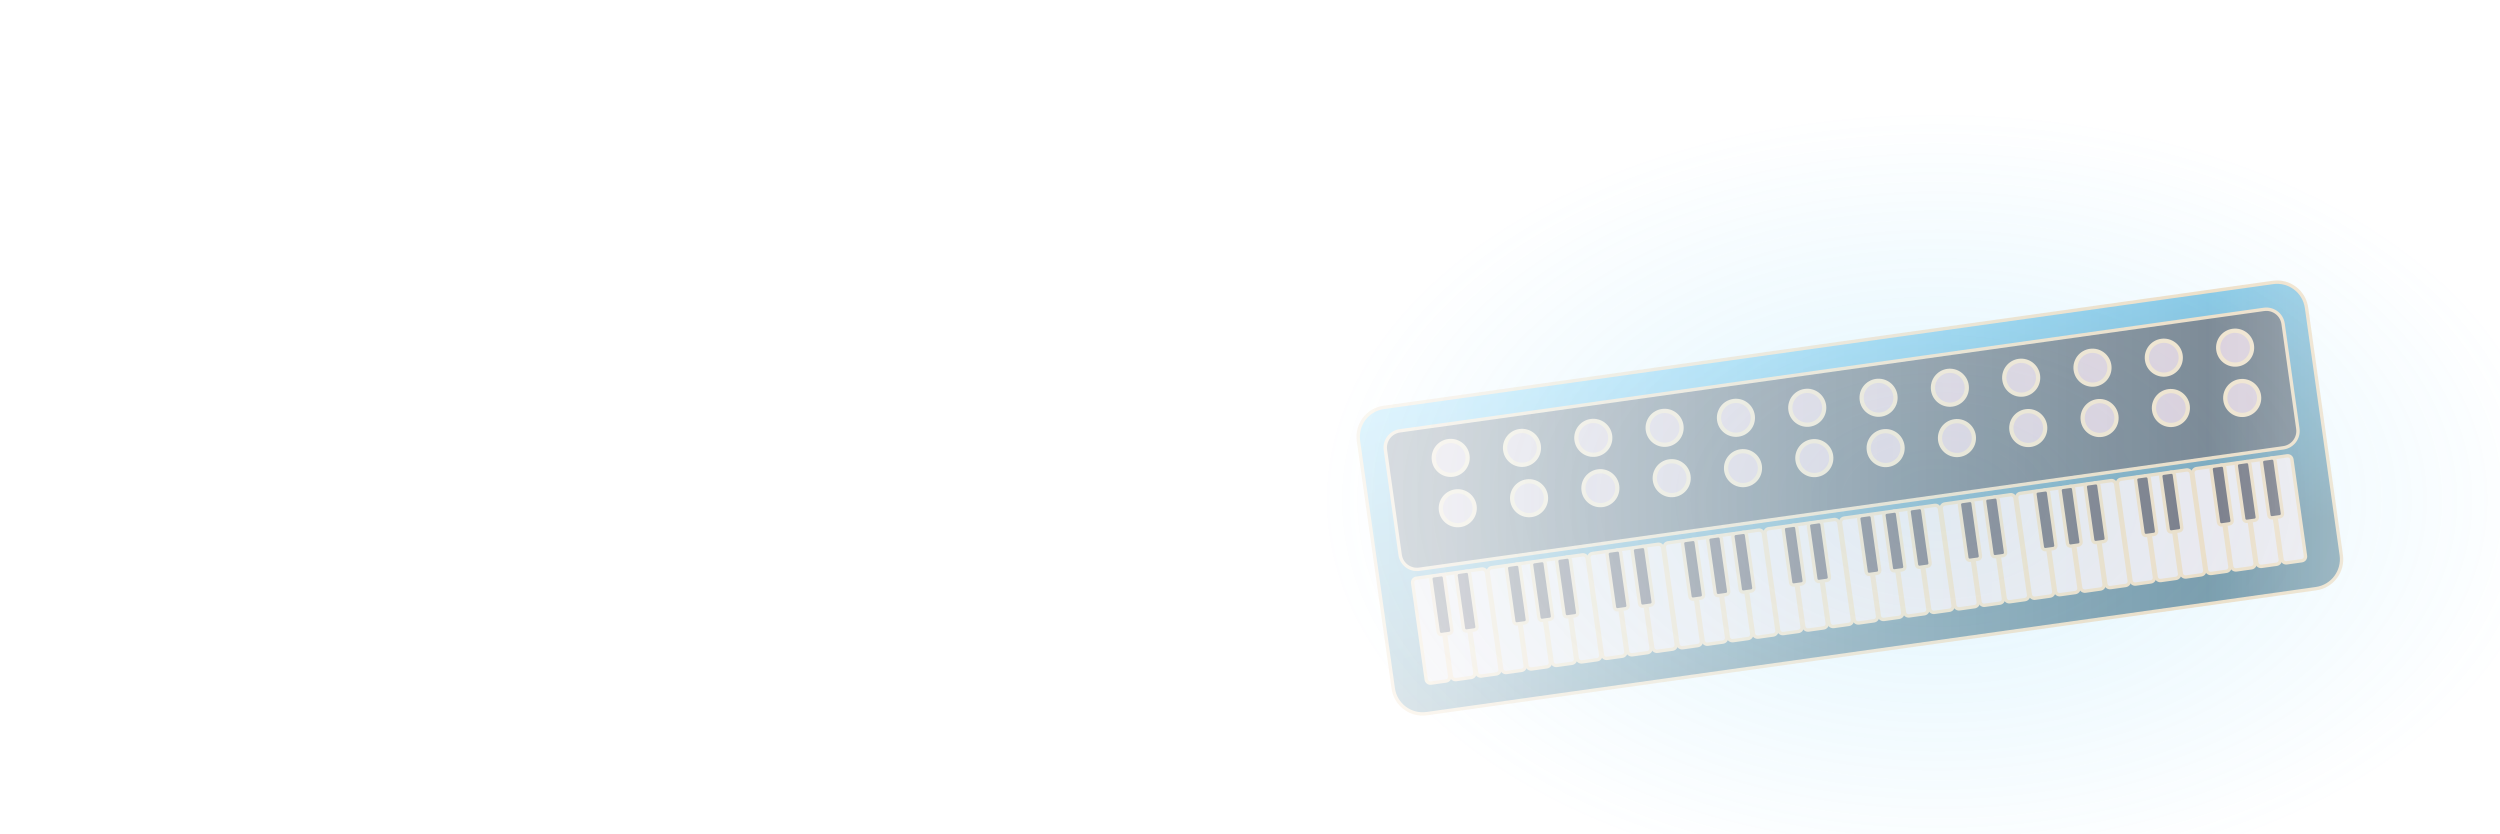
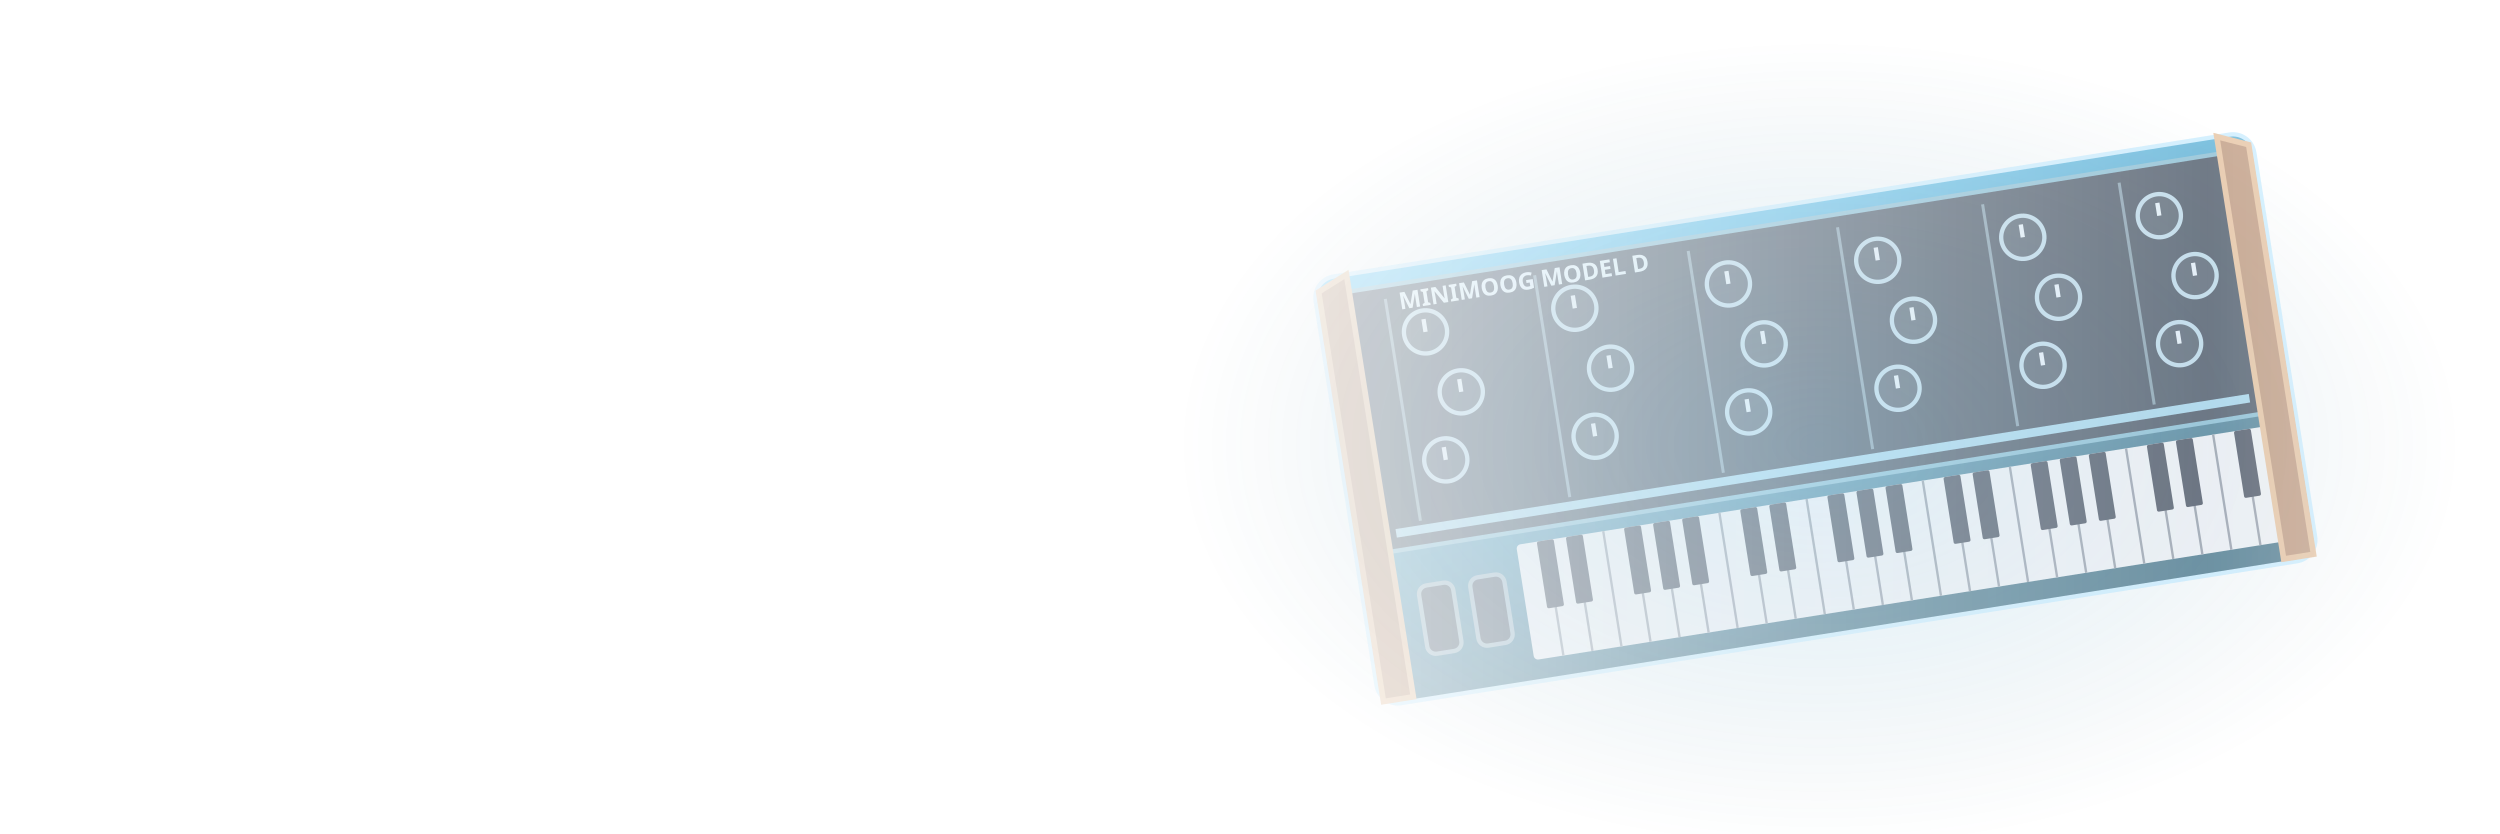
<svg xmlns="http://www.w3.org/2000/svg" viewBox="0 0 360 120">
  <defs>
-     <linearGradient id="metal" x2=".34" y2="1" gradientUnits="objectBoundingBox">
+     <linearGradient id="wood" x1="0%" y1="0%" x2="38%" y2="100%">
      <stop stop-color="#38bdf8" />
      <stop offset="1" stop-color="#18516b" />
    </linearGradient>
+     <radialGradient id="halo">
+       <stop stop-color="#38bdf8" stop-opacity=".18" />
+       <stop offset="1" stop-color="#18516b" stop-opacity="0" />
+     </radialGradient>
    <linearGradient id="fade">
-       <stop offset=".32" stop-color="white" stop-opacity="0" />
-       <stop offset=".58" stop-color="white" stop-opacity=".18" />
-       <stop offset=".88" stop-color="white" stop-opacity=".54" />
-       <stop offset="1" stop-color="white" stop-opacity=".22" />
+       <stop offset=".33" stop-color="white" stop-opacity="0" />
+       <stop offset=".61" stop-color="white" stop-opacity=".27" />
+       <stop offset=".88" stop-color="white" stop-opacity=".61" />
+       <stop offset="1" stop-color="white" stop-opacity=".42" />
    </linearGradient>
-     <radialGradient id="halo">
-       <stop stop-color="#38bdf8" stop-opacity=".16" />
-       <stop offset="1" stop-color="#38bdf8" stop-opacity="0" />
-     </radialGradient>
-     <mask id="reveal" maskUnits="userSpaceOnUse" x="0" y="0" width="360" height="120">
+     <mask id="reveal" maskUnits="userSpaceOnUse">
      <rect width="360" height="120" fill="url(#fade)" />
    </mask>
  </defs>
-   <ellipse cx="279" cy="72" rx="89" ry="56" fill="url(#halo)" />
+   <ellipse cx="262" cy="64" rx="92" ry="58" fill="url(#halo)" stroke="none" />
  <g mask="url(#reveal)">
-     <g transform="translate(266 69) scale(.61)">
-       <g transform="rotate(-8)">
-         <rect x="-113" y="-32" width="226" height="73" rx="7" fill="url(#metal)" stroke="#e7c99d" stroke-width=".8" />
-         <rect x="-107" y="-26" width="214" height="33" rx="4" fill="#1a2d40" stroke="#e7c99d" stroke-width=".8" />
-         <rect x="-105" y="9" width="5.6" height="25" rx="1" fill="#e4dce3" stroke="#e7c99d" stroke-width=".8" />
-         <rect x="-99" y="9" width="5.6" height="25" rx="1" fill="#e4dce3" stroke="#e7c99d" stroke-width=".8" />
-         <rect x="-93" y="9" width="5.6" height="25" rx="1" fill="#e4dce3" stroke="#e7c99d" stroke-width=".8" />
-         <rect x="-87" y="9" width="5.6" height="25" rx="1" fill="#e4dce3" stroke="#e7c99d" stroke-width=".8" />
-         <rect x="-81" y="9" width="5.6" height="25" rx="1" fill="#e4dce3" stroke="#e7c99d" stroke-width=".8" />
-         <rect x="-75" y="9" width="5.6" height="25" rx="1" fill="#e4dce3" stroke="#e7c99d" stroke-width=".8" />
-         <rect x="-69" y="9" width="5.6" height="25" rx="1" fill="#e4dce3" stroke="#e7c99d" stroke-width=".8" />
-         <rect x="-63" y="9" width="5.6" height="25" rx="1" fill="#e4dce3" stroke="#e7c99d" stroke-width=".8" />
-         <rect x="-57" y="9" width="5.6" height="25" rx="1" fill="#e4dce3" stroke="#e7c99d" stroke-width=".8" />
-         <rect x="-51" y="9" width="5.6" height="25" rx="1" fill="#e4dce3" stroke="#e7c99d" stroke-width=".8" />
-         <rect x="-45" y="9" width="5.6" height="25" rx="1" fill="#e4dce3" stroke="#e7c99d" stroke-width=".8" />
-         <rect x="-39" y="9" width="5.6" height="25" rx="1" fill="#e4dce3" stroke="#e7c99d" stroke-width=".8" />
-         <rect x="-33" y="9" width="5.6" height="25" rx="1" fill="#e4dce3" stroke="#e7c99d" stroke-width=".8" />
-         <rect x="-27" y="9" width="5.6" height="25" rx="1" fill="#e4dce3" stroke="#e7c99d" stroke-width=".8" />
-         <rect x="-21" y="9" width="5.6" height="25" rx="1" fill="#e4dce3" stroke="#e7c99d" stroke-width=".8" />
-         <rect x="-15" y="9" width="5.6" height="25" rx="1" fill="#e4dce3" stroke="#e7c99d" stroke-width=".8" />
-         <rect x="-9" y="9" width="5.6" height="25" rx="1" fill="#e4dce3" stroke="#e7c99d" stroke-width=".8" />
-         <rect x="-3" y="9" width="5.6" height="25" rx="1" fill="#e4dce3" stroke="#e7c99d" stroke-width=".8" />
-         <rect x="3" y="9" width="5.6" height="25" rx="1" fill="#e4dce3" stroke="#e7c99d" stroke-width=".8" />
-         <rect x="9" y="9" width="5.6" height="25" rx="1" fill="#e4dce3" stroke="#e7c99d" stroke-width=".8" />
-         <rect x="15" y="9" width="5.6" height="25" rx="1" fill="#e4dce3" stroke="#e7c99d" stroke-width=".8" />
-         <rect x="21" y="9" width="5.6" height="25" rx="1" fill="#e4dce3" stroke="#e7c99d" stroke-width=".8" />
-         <rect x="27" y="9" width="5.6" height="25" rx="1" fill="#e4dce3" stroke="#e7c99d" stroke-width=".8" />
-         <rect x="33" y="9" width="5.6" height="25" rx="1" fill="#e4dce3" stroke="#e7c99d" stroke-width=".8" />
-         <rect x="39" y="9" width="5.6" height="25" rx="1" fill="#e4dce3" stroke="#e7c99d" stroke-width=".8" />
-         <rect x="45" y="9" width="5.6" height="25" rx="1" fill="#e4dce3" stroke="#e7c99d" stroke-width=".8" />
-         <rect x="51" y="9" width="5.6" height="25" rx="1" fill="#e4dce3" stroke="#e7c99d" stroke-width=".8" />
-         <rect x="57" y="9" width="5.6" height="25" rx="1" fill="#e4dce3" stroke="#e7c99d" stroke-width=".8" />
-         <rect x="63" y="9" width="5.6" height="25" rx="1" fill="#e4dce3" stroke="#e7c99d" stroke-width=".8" />
-         <rect x="69" y="9" width="5.6" height="25" rx="1" fill="#e4dce3" stroke="#e7c99d" stroke-width=".8" />
-         <rect x="75" y="9" width="5.6" height="25" rx="1" fill="#e4dce3" stroke="#e7c99d" stroke-width=".8" />
-         <rect x="81" y="9" width="5.6" height="25" rx="1" fill="#e4dce3" stroke="#e7c99d" stroke-width=".8" />
-         <rect x="87" y="9" width="5.6" height="25" rx="1" fill="#e4dce3" stroke="#e7c99d" stroke-width=".8" />
-         <rect x="93" y="9" width="5.6" height="25" rx="1" fill="#e4dce3" stroke="#e7c99d" stroke-width=".8" />
-         <rect x="99" y="9" width="5.6" height="25" rx="1" fill="#e4dce3" stroke="#e7c99d" stroke-width=".8" />
-         <rect x="-100.62" y="9" width="3.24" height="14" rx="0.7" fill="#191729" stroke="#e7c99d" stroke-width=".8" />
-         <rect x="-94.62" y="9" width="3.24" height="14" rx="0.7" fill="#191729" stroke="#e7c99d" stroke-width=".8" />
-         <rect x="-82.62" y="9" width="3.24" height="14" rx="0.7" fill="#191729" stroke="#e7c99d" stroke-width=".8" />
-         <rect x="-76.62" y="9" width="3.24" height="14" rx="0.7" fill="#191729" stroke="#e7c99d" stroke-width=".8" />
-         <rect x="-70.62" y="9" width="3.24" height="14" rx="0.7" fill="#191729" stroke="#e7c99d" stroke-width=".8" />
-         <rect x="-58.62" y="9" width="3.24" height="14" rx="0.7" fill="#191729" stroke="#e7c99d" stroke-width=".8" />
-         <rect x="-52.62" y="9" width="3.24" height="14" rx="0.7" fill="#191729" stroke="#e7c99d" stroke-width=".8" />
-         <rect x="-40.62" y="9" width="3.24" height="14" rx="0.7" fill="#191729" stroke="#e7c99d" stroke-width=".8" />
-         <rect x="-34.62" y="9" width="3.24" height="14" rx="0.7" fill="#191729" stroke="#e7c99d" stroke-width=".8" />
-         <rect x="-28.62" y="9" width="3.24" height="14" rx="0.7" fill="#191729" stroke="#e7c99d" stroke-width=".8" />
-         <rect x="-16.62" y="9" width="3.24" height="14" rx="0.7" fill="#191729" stroke="#e7c99d" stroke-width=".8" />
-         <rect x="-10.62" y="9" width="3.24" height="14" rx="0.7" fill="#191729" stroke="#e7c99d" stroke-width=".8" />
-         <rect x="1.38" y="9" width="3.24" height="14" rx="0.7" fill="#191729" stroke="#e7c99d" stroke-width=".8" />
-         <rect x="7.38" y="9" width="3.24" height="14" rx="0.7" fill="#191729" stroke="#e7c99d" stroke-width=".8" />
-         <rect x="13.38" y="9" width="3.24" height="14" rx="0.7" fill="#191729" stroke="#e7c99d" stroke-width=".8" />
-         <rect x="25.38" y="9" width="3.24" height="14" rx="0.7" fill="#191729" stroke="#e7c99d" stroke-width=".8" />
-         <rect x="31.38" y="9" width="3.24" height="14" rx="0.7" fill="#191729" stroke="#e7c99d" stroke-width=".8" />
-         <rect x="43.38" y="9" width="3.24" height="14" rx="0.7" fill="#191729" stroke="#e7c99d" stroke-width=".8" />
-         <rect x="49.38" y="9" width="3.24" height="14" rx="0.7" fill="#191729" stroke="#e7c99d" stroke-width=".8" />
-         <rect x="55.38" y="9" width="3.24" height="14" rx="0.7" fill="#191729" stroke="#e7c99d" stroke-width=".8" />
-         <rect x="67.38" y="9" width="3.24" height="14" rx="0.7" fill="#191729" stroke="#e7c99d" stroke-width=".8" />
-         <rect x="73.38" y="9" width="3.24" height="14" rx="0.7" fill="#191729" stroke="#e7c99d" stroke-width=".8" />
-         <rect x="85.38" y="9" width="3.24" height="14" rx="0.7" fill="#191729" stroke="#e7c99d" stroke-width=".8" />
-         <rect x="91.38" y="9" width="3.24" height="14" rx="0.7" fill="#191729" stroke="#e7c99d" stroke-width=".8" />
-         <rect x="97.38" y="9" width="3.24" height="14" rx="0.7" fill="#191729" stroke="#e7c99d" stroke-width=".8" />
-         <ellipse cx="-92" cy="-18" rx="4" ry="4" fill="#c7afc1" stroke="#edd2a9" stroke-width="1" />
-         <ellipse cx="-92" cy="-6" rx="4" ry="4" fill="#c7afc1" stroke="#edd2a9" stroke-width="1" />
-         <ellipse cx="-75" cy="-18" rx="4" ry="4" fill="#c7afc1" stroke="#edd2a9" stroke-width="1" />
-         <ellipse cx="-75" cy="-6" rx="4" ry="4" fill="#c7afc1" stroke="#edd2a9" stroke-width="1" />
-         <ellipse cx="-58" cy="-18" rx="4" ry="4" fill="#c7afc1" stroke="#edd2a9" stroke-width="1" />
-         <ellipse cx="-58" cy="-6" rx="4" ry="4" fill="#c7afc1" stroke="#edd2a9" stroke-width="1" />
-         <ellipse cx="-41" cy="-18" rx="4" ry="4" fill="#c7afc1" stroke="#edd2a9" stroke-width="1" />
-         <ellipse cx="-41" cy="-6" rx="4" ry="4" fill="#c7afc1" stroke="#edd2a9" stroke-width="1" />
-         <ellipse cx="-24" cy="-18" rx="4" ry="4" fill="#c7afc1" stroke="#edd2a9" stroke-width="1" />
-         <ellipse cx="-24" cy="-6" rx="4" ry="4" fill="#c7afc1" stroke="#edd2a9" stroke-width="1" />
-         <ellipse cx="-7" cy="-18" rx="4" ry="4" fill="#c7afc1" stroke="#edd2a9" stroke-width="1" />
-         <ellipse cx="-7" cy="-6" rx="4" ry="4" fill="#c7afc1" stroke="#edd2a9" stroke-width="1" />
-         <ellipse cx="10" cy="-18" rx="4" ry="4" fill="#c7afc1" stroke="#edd2a9" stroke-width="1" />
-         <ellipse cx="10" cy="-6" rx="4" ry="4" fill="#c7afc1" stroke="#edd2a9" stroke-width="1" />
-         <ellipse cx="27" cy="-18" rx="4" ry="4" fill="#c7afc1" stroke="#edd2a9" stroke-width="1" />
-         <ellipse cx="27" cy="-6" rx="4" ry="4" fill="#c7afc1" stroke="#edd2a9" stroke-width="1" />
-         <ellipse cx="44" cy="-18" rx="4" ry="4" fill="#c7afc1" stroke="#edd2a9" stroke-width="1" />
-         <ellipse cx="44" cy="-6" rx="4" ry="4" fill="#c7afc1" stroke="#edd2a9" stroke-width="1" />
-         <ellipse cx="61" cy="-18" rx="4" ry="4" fill="#c7afc1" stroke="#edd2a9" stroke-width="1" />
-         <ellipse cx="61" cy="-6" rx="4" ry="4" fill="#c7afc1" stroke="#edd2a9" stroke-width="1" />
-         <ellipse cx="78" cy="-18" rx="4" ry="4" fill="#c7afc1" stroke="#edd2a9" stroke-width="1" />
-         <ellipse cx="78" cy="-6" rx="4" ry="4" fill="#c7afc1" stroke="#edd2a9" stroke-width="1" />
-         <ellipse cx="95" cy="-18" rx="4" ry="4" fill="#c7afc1" stroke="#edd2a9" stroke-width="1" />
-         <ellipse cx="95" cy="-6" rx="4" ry="4" fill="#c7afc1" stroke="#edd2a9" stroke-width="1" />
-       </g>
+     <g transform="translate(262 64) rotate(-9) scale(0.622)">
+       <rect x="-110" y="-56" width="220" height="100" rx="5" fill="url(#wood)" stroke="#bae6fd" />
+       <rect x="-105" y="-52" width="210" height="61" rx="2" fill="#18283c" stroke="#67aac6" />
+       <rect x="-73" y="12" width="177" height="27" rx="1" fill="#e6eaf0" stroke="none" />
+       <path d="M-66.19 12v27" fill="none" stroke="#788292" stroke-width="0.55" />
+       <path d="M-59.38 12v27" fill="none" stroke="#788292" stroke-width="0.55" />
+       <path d="M-52.58 12v27" fill="none" stroke="#788292" stroke-width="0.55" />
+       <path d="M-45.77 12v27" fill="none" stroke="#788292" stroke-width="0.55" />
+       <path d="M-38.96 12v27" fill="none" stroke="#788292" stroke-width="0.55" />
+       <path d="M-32.15 12v27" fill="none" stroke="#788292" stroke-width="0.55" />
+       <path d="M-25.35 12v27" fill="none" stroke="#788292" stroke-width="0.55" />
+       <path d="M-18.54 12v27" fill="none" stroke="#788292" stroke-width="0.55" />
+       <path d="M-11.73 12v27" fill="none" stroke="#788292" stroke-width="0.55" />
+       <path d="M-4.92 12v27" fill="none" stroke="#788292" stroke-width="0.55" />
+       <path d="M1.88 12v27" fill="none" stroke="#788292" stroke-width="0.55" />
+       <path d="M8.69 12v27" fill="none" stroke="#788292" stroke-width="0.55" />
+       <path d="M15.50 12v27" fill="none" stroke="#788292" stroke-width="0.55" />
+       <path d="M22.31 12v27" fill="none" stroke="#788292" stroke-width="0.55" />
+       <path d="M29.12 12v27" fill="none" stroke="#788292" stroke-width="0.55" />
+       <path d="M35.92 12v27" fill="none" stroke="#788292" stroke-width="0.55" />
+       <path d="M42.73 12v27" fill="none" stroke="#788292" stroke-width="0.55" />
+       <path d="M49.54 12v27" fill="none" stroke="#788292" stroke-width="0.55" />
+       <path d="M56.35 12v27" fill="none" stroke="#788292" stroke-width="0.55" />
+       <path d="M63.15 12v27" fill="none" stroke="#788292" stroke-width="0.55" />
+       <path d="M69.96 12v27" fill="none" stroke="#788292" stroke-width="0.55" />
+       <path d="M76.77 12v27" fill="none" stroke="#788292" stroke-width="0.55" />
+       <path d="M83.58 12v27" fill="none" stroke="#788292" stroke-width="0.55" />
+       <path d="M90.38 12v27" fill="none" stroke="#788292" stroke-width="0.55" />
+       <path d="M97.19 12v27" fill="none" stroke="#788292" stroke-width="0.55" />
+       <rect x="-68.17" y="12" width="3.95" height="15.66" rx="0.4" fill="#182337" stroke="none" />
+       <rect x="-61.36" y="12" width="3.95" height="15.66" rx="0.4" fill="#182337" stroke="none" />
+       <rect x="-47.74" y="12" width="3.95" height="15.66" rx="0.4" fill="#182337" stroke="none" />
+       <rect x="-40.94" y="12" width="3.95" height="15.66" rx="0.4" fill="#182337" stroke="none" />
+       <rect x="-34.13" y="12" width="3.95" height="15.66" rx="0.4" fill="#182337" stroke="none" />
+       <rect x="-20.51" y="12" width="3.95" height="15.66" rx="0.4" fill="#182337" stroke="none" />
+       <rect x="-13.71" y="12" width="3.95" height="15.66" rx="0.4" fill="#182337" stroke="none" />
+       <rect x="-0.09" y="12" width="3.95" height="15.66" rx="0.4" fill="#182337" stroke="none" />
+       <rect x="6.72" y="12" width="3.95" height="15.66" rx="0.4" fill="#182337" stroke="none" />
+       <rect x="13.53" y="12" width="3.95" height="15.66" rx="0.4" fill="#182337" stroke="none" />
+       <rect x="27.14" y="12" width="3.95" height="15.66" rx="0.4" fill="#182337" stroke="none" />
+       <rect x="33.95" y="12" width="3.95" height="15.66" rx="0.4" fill="#182337" stroke="none" />
+       <rect x="47.56" y="12" width="3.95" height="15.66" rx="0.4" fill="#182337" stroke="none" />
+       <rect x="54.37" y="12" width="3.95" height="15.66" rx="0.4" fill="#182337" stroke="none" />
+       <rect x="61.18" y="12" width="3.95" height="15.66" rx="0.4" fill="#182337" stroke="none" />
+       <rect x="74.8" y="12" width="3.95" height="15.66" rx="0.4" fill="#182337" stroke="none" />
+       <rect x="81.6" y="12" width="3.95" height="15.66" rx="0.4" fill="#182337" stroke="none" />
+       <rect x="95.22" y="12" width="3.95" height="15.66" rx="0.4" fill="#182337" stroke="none" />
+       <path d="M-109-53l7-3V43h-7ZM109-53l-7-3V43h7Z" fill="#aa7957" stroke="#ddaf83" stroke-width="1.3" />
+       <rect x="-97" y="18" width="8" height="16" rx="2" fill="#26394d" stroke="#83a4b6" />
+       <rect x="-85" y="18" width="8" height="16" rx="2" fill="#26394d" stroke="#83a4b6" />
+       <path d="M-100 5H100" fill="none" stroke="#8bc8e4" stroke-width="2" />
+       <path d="M-94-49v52" fill="none" stroke="#648397" stroke-width="0.7" />
+       <ellipse cx="-86" cy="-40" rx="5" ry="5" fill="#27384b" stroke="#a8cde2" />
+       <path d="M-86 -40v-3" fill="none" stroke="#dae9f5" stroke-width="1" />
+       <ellipse cx="-80" cy="-25" rx="5" ry="5" fill="#27384b" stroke="#a8cde2" />
+       <path d="M-80 -25v-3" fill="none" stroke="#dae9f5" stroke-width="1" />
+       <ellipse cx="-86" cy="-10" rx="5" ry="5" fill="#27384b" stroke="#a8cde2" />
+       <path d="M-86 -10v-3" fill="none" stroke="#dae9f5" stroke-width="1" />
+       <path d="M-59-49v52" fill="none" stroke="#648397" stroke-width="0.7" />
+       <ellipse cx="-51" cy="-40" rx="5" ry="5" fill="#27384b" stroke="#a8cde2" />
+       <path d="M-51 -40v-3" fill="none" stroke="#dae9f5" stroke-width="1" />
+       <ellipse cx="-45" cy="-25" rx="5" ry="5" fill="#27384b" stroke="#a8cde2" />
+       <path d="M-45 -25v-3" fill="none" stroke="#dae9f5" stroke-width="1" />
+       <ellipse cx="-51" cy="-10" rx="5" ry="5" fill="#27384b" stroke="#a8cde2" />
+       <path d="M-51 -10v-3" fill="none" stroke="#dae9f5" stroke-width="1" />
+       <path d="M-23-49v52" fill="none" stroke="#648397" stroke-width="0.7" />
+       <ellipse cx="-15" cy="-40" rx="5" ry="5" fill="#27384b" stroke="#a8cde2" />
+       <path d="M-15 -40v-3" fill="none" stroke="#dae9f5" stroke-width="1" />
+       <ellipse cx="-9" cy="-25" rx="5" ry="5" fill="#27384b" stroke="#a8cde2" />
+       <path d="M-9 -25v-3" fill="none" stroke="#dae9f5" stroke-width="1" />
+       <ellipse cx="-15" cy="-10" rx="5" ry="5" fill="#27384b" stroke="#a8cde2" />
+       <path d="M-15 -10v-3" fill="none" stroke="#dae9f5" stroke-width="1" />
+       <path d="M12-49v52" fill="none" stroke="#648397" stroke-width="0.7" />
+       <ellipse cx="20" cy="-40" rx="5" ry="5" fill="#27384b" stroke="#a8cde2" />
+       <path d="M20 -40v-3" fill="none" stroke="#dae9f5" stroke-width="1" />
+       <ellipse cx="26" cy="-25" rx="5" ry="5" fill="#27384b" stroke="#a8cde2" />
+       <path d="M26 -25v-3" fill="none" stroke="#dae9f5" stroke-width="1" />
+       <ellipse cx="20" cy="-10" rx="5" ry="5" fill="#27384b" stroke="#a8cde2" />
+       <path d="M20 -10v-3" fill="none" stroke="#dae9f5" stroke-width="1" />
+       <path d="M46-49v52" fill="none" stroke="#648397" stroke-width="0.7" />
+       <ellipse cx="54" cy="-40" rx="5" ry="5" fill="#27384b" stroke="#a8cde2" />
+       <path d="M54 -40v-3" fill="none" stroke="#dae9f5" stroke-width="1" />
+       <ellipse cx="60" cy="-25" rx="5" ry="5" fill="#27384b" stroke="#a8cde2" />
+       <path d="M60 -25v-3" fill="none" stroke="#dae9f5" stroke-width="1" />
+       <ellipse cx="54" cy="-10" rx="5" ry="5" fill="#27384b" stroke="#a8cde2" />
+       <path d="M54 -10v-3" fill="none" stroke="#dae9f5" stroke-width="1" />
+       <path d="M78-49v52" fill="none" stroke="#648397" stroke-width="0.7" />
+       <ellipse cx="86" cy="-40" rx="5" ry="5" fill="#27384b" stroke="#a8cde2" />
+       <path d="M86 -40v-3" fill="none" stroke="#dae9f5" stroke-width="1" />
+       <ellipse cx="92" cy="-25" rx="5" ry="5" fill="#27384b" stroke="#a8cde2" />
+       <path d="M92 -25v-3" fill="none" stroke="#dae9f5" stroke-width="1" />
+       <ellipse cx="86" cy="-10" rx="5" ry="5" fill="#27384b" stroke="#a8cde2" />
+       <path d="M86 -10v-3" fill="none" stroke="#dae9f5" stroke-width="1" />
+       <text x="-91" y="-46" font-family="sans-serif" font-weight="700" font-size="5.5" fill="#d6eefa">MINIMOOG MODEL D</text>
    </g>
  </g>
</svg>
